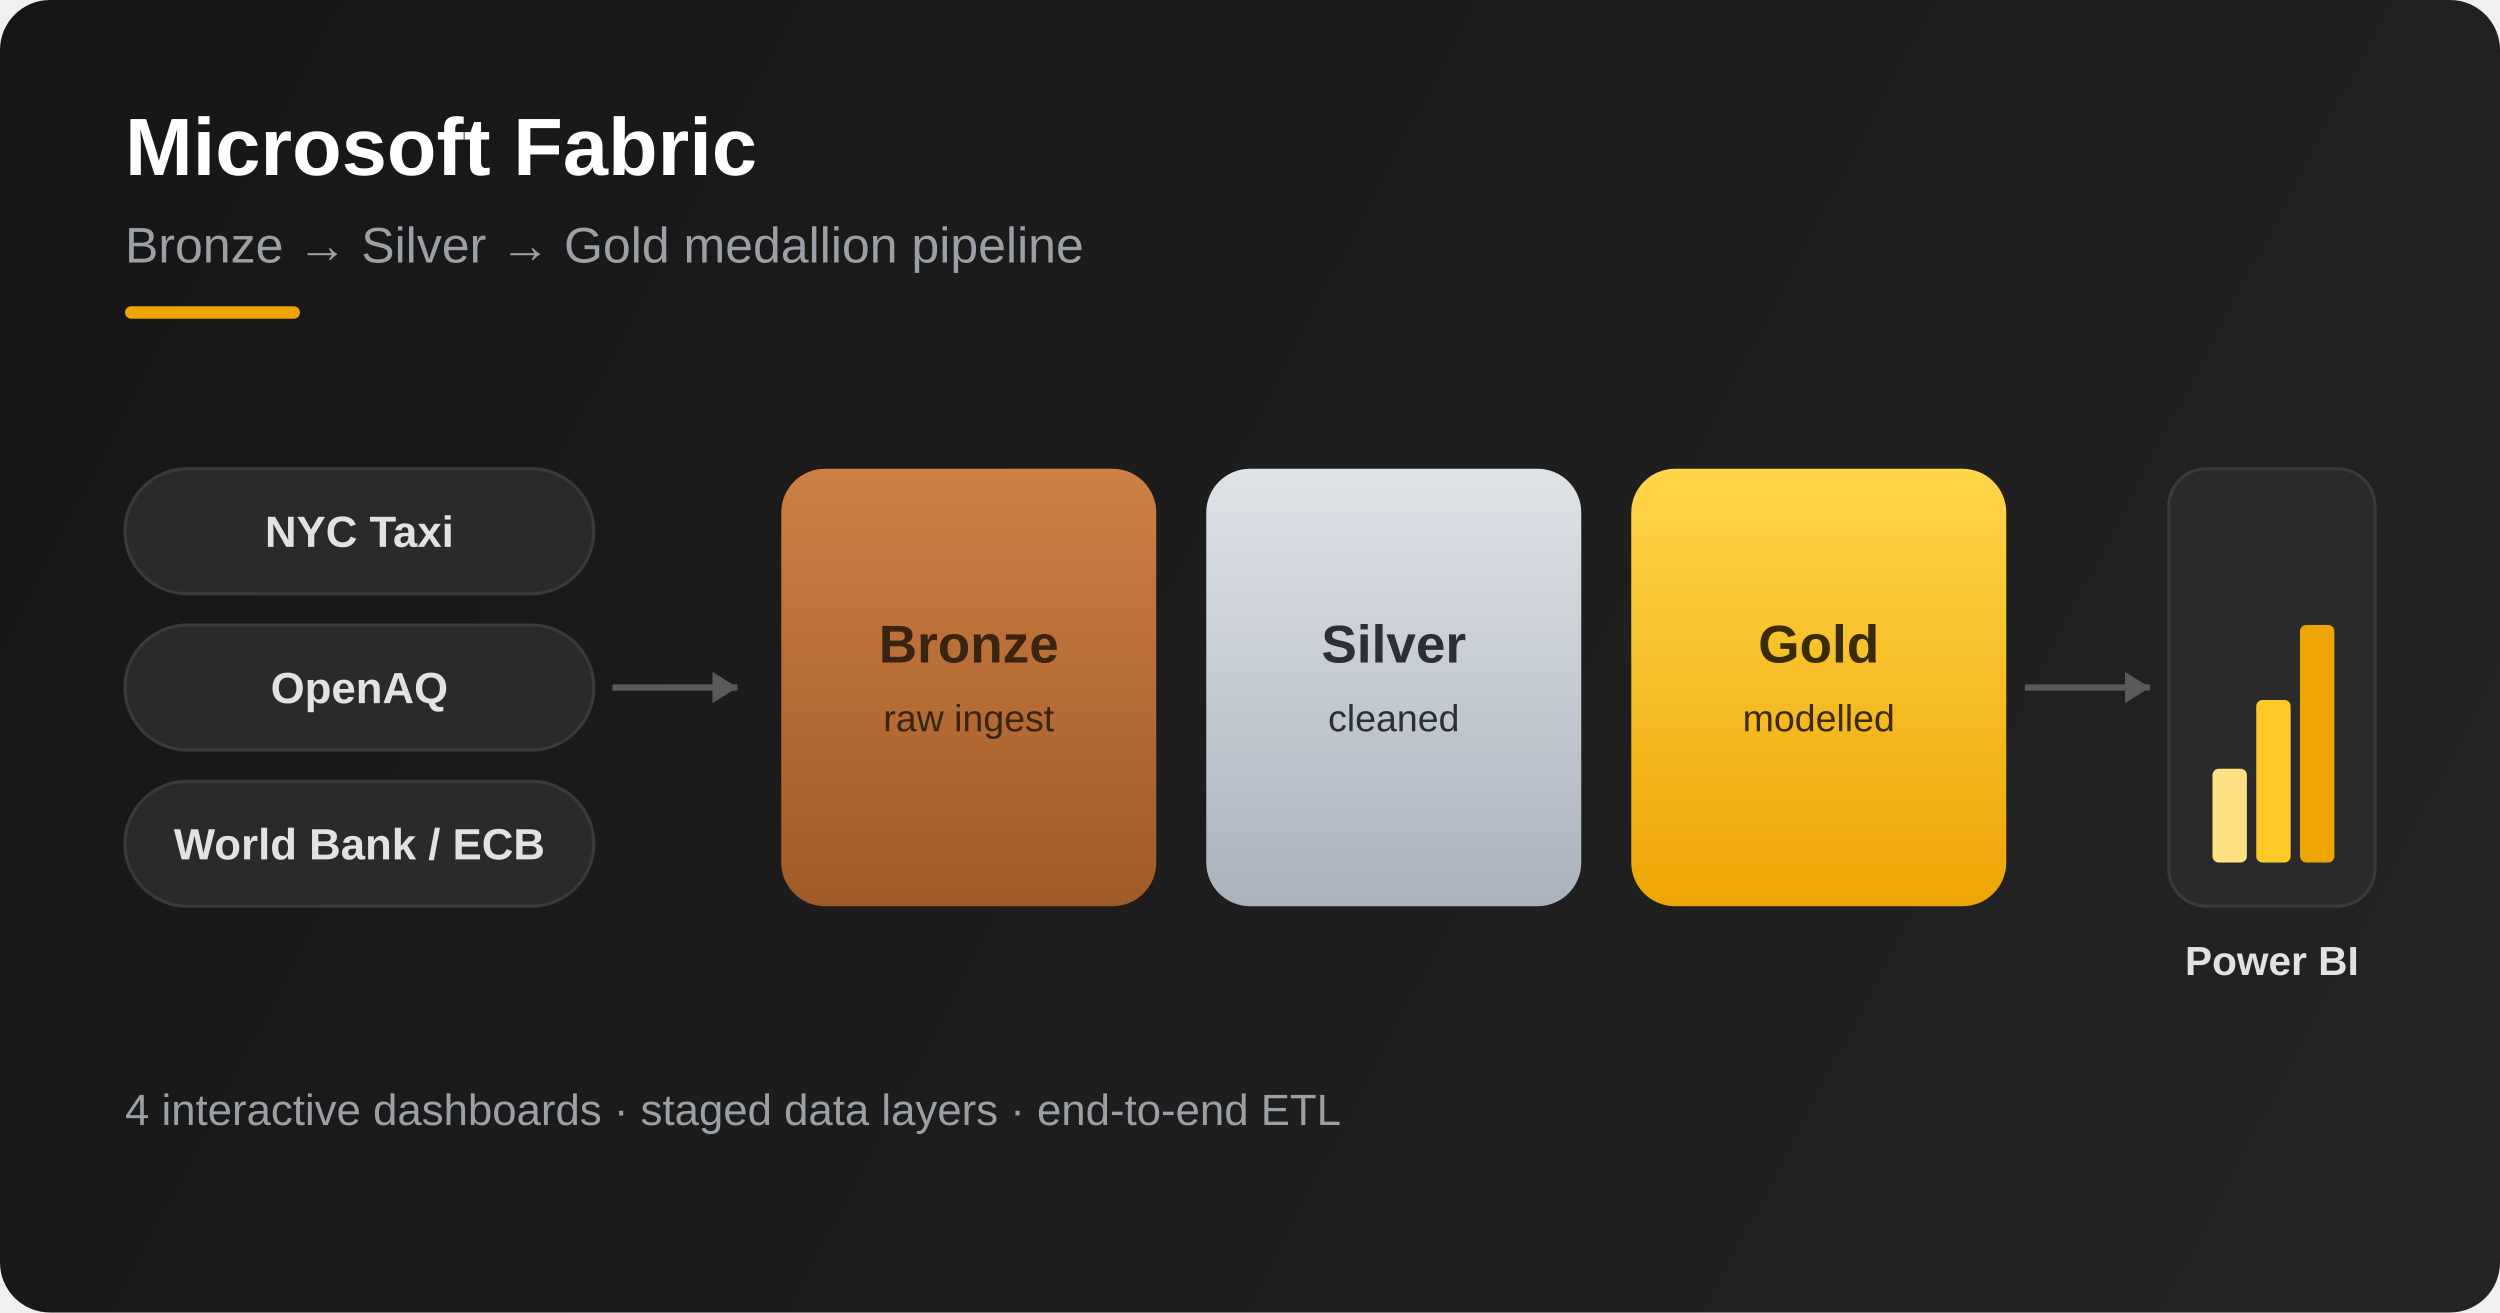
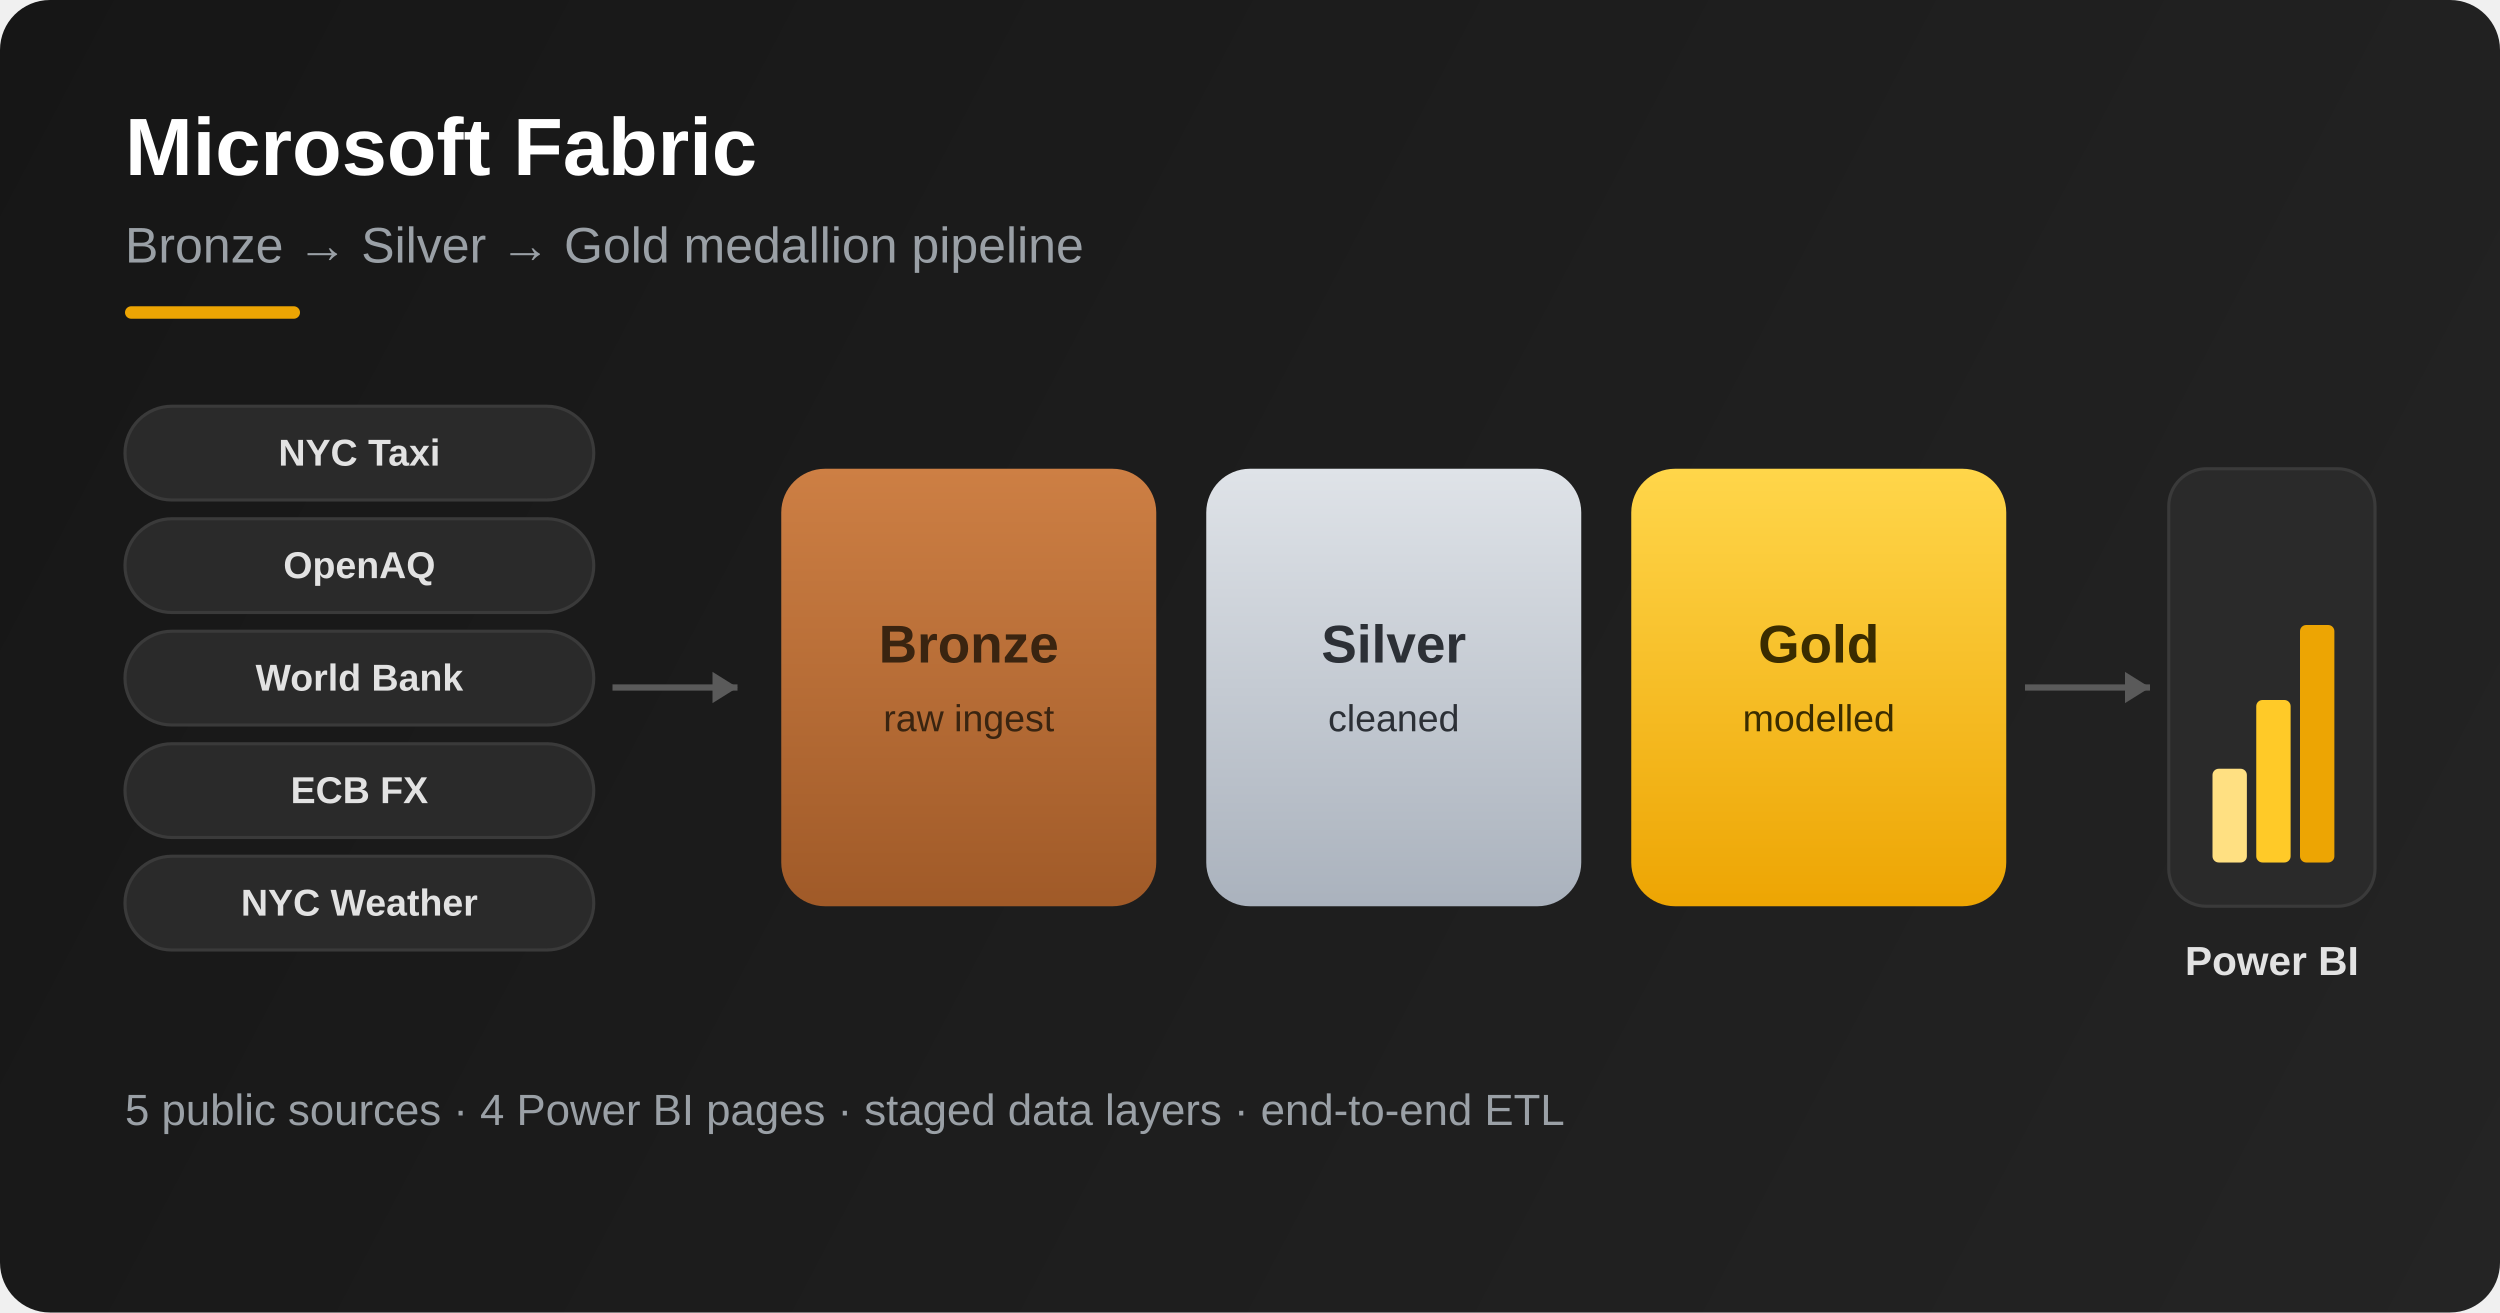
- <svg xmlns="http://www.w3.org/2000/svg" width="800" height="420" viewBox="0 0 800 420" fill="none" role="img" aria-label="Microsoft Fabric medallion data pipeline: NYC Taxi, OpenAQ and World Bank / ECB sources flowing through Bronze, Silver and Gold layers into four Power BI dashboards">
+ <svg xmlns="http://www.w3.org/2000/svg" width="800" height="420" viewBox="0 0 800 420" fill="none" role="img" aria-label="Microsoft Fabric medallion data pipeline: five public data sources flowing through Bronze, Silver and Gold layers into four Power BI dashboards">
  <defs>
    <linearGradient id="bg" x1="0" y1="0" x2="800" y2="420" gradientUnits="userSpaceOnUse">
      <stop offset="0" stop-color="#161616" />
      <stop offset="1" stop-color="#242424" />
    </linearGradient>
    <linearGradient id="bronze" x1="0" y1="0" x2="0" y2="1">
      <stop offset="0" stop-color="#cd7f44" />
      <stop offset="1" stop-color="#a05a28" />
    </linearGradient>
    <linearGradient id="silver" x1="0" y1="0" x2="0" y2="1">
      <stop offset="0" stop-color="#dfe3e8" />
      <stop offset="1" stop-color="#aab2bd" />
    </linearGradient>
    <linearGradient id="gold" x1="0" y1="0" x2="0" y2="1">
      <stop offset="0" stop-color="#ffd64a" />
      <stop offset="1" stop-color="#eda503" />
    </linearGradient>
  </defs>
  <rect width="800" height="420" rx="16" fill="url(#bg)" />
  <text x="40" y="56" font-family="Arial, sans-serif" font-size="26" font-weight="700" fill="#ffffff">Microsoft Fabric</text>
  <text x="40" y="84" font-family="Arial, sans-serif" font-size="16" font-weight="500" fill="#9aa0a6">Bronze → Silver → Gold medallion pipeline</text>
  <rect x="40" y="98" width="56" height="4" rx="2" fill="#eda503" />
-   <g font-family="Arial, sans-serif" font-size="14" font-weight="600">
-     <rect x="40" y="150" width="150" height="40" rx="20" fill="#2a2a2a" stroke="#3a3a3a" />
-     <text x="115" y="175" fill="#e2e2e2" text-anchor="middle">NYC Taxi</text>
-     <rect x="40" y="200" width="150" height="40" rx="20" fill="#2a2a2a" stroke="#3a3a3a" />
-     <text x="115" y="225" fill="#e2e2e2" text-anchor="middle">OpenAQ</text>
-     <rect x="40" y="250" width="150" height="40" rx="20" fill="#2a2a2a" stroke="#3a3a3a" />
-     <text x="115" y="275" fill="#e2e2e2" text-anchor="middle">World Bank / ECB</text>
+   <g font-family="Arial, sans-serif" font-size="12" font-weight="600">
+     <rect x="40" y="130" width="150" height="30" rx="15" fill="#2a2a2a" stroke="#3a3a3a" />
+     <text x="115" y="149" fill="#e2e2e2" text-anchor="middle">NYC Taxi</text>
+     <rect x="40" y="166" width="150" height="30" rx="15" fill="#2a2a2a" stroke="#3a3a3a" />
+     <text x="115" y="185" fill="#e2e2e2" text-anchor="middle">OpenAQ</text>
+     <rect x="40" y="202" width="150" height="30" rx="15" fill="#2a2a2a" stroke="#3a3a3a" />
+     <text x="115" y="221" fill="#e2e2e2" text-anchor="middle">World Bank</text>
+     <rect x="40" y="238" width="150" height="30" rx="15" fill="#2a2a2a" stroke="#3a3a3a" />
+     <text x="115" y="257" fill="#e2e2e2" text-anchor="middle">ECB FX</text>
+     <rect x="40" y="274" width="150" height="30" rx="15" fill="#2a2a2a" stroke="#3a3a3a" />
+     <text x="115" y="293" fill="#e2e2e2" text-anchor="middle">NYC Weather</text>
  </g>
  <path d="M196 220 H236" stroke="#5a5a5a" stroke-width="2" />
  <path d="M236 220 l-8 -5 v10 z" fill="#5a5a5a" />
  <g font-family="Arial, sans-serif" text-anchor="middle">
    <rect x="250" y="150" width="120" height="140" rx="14" fill="url(#bronze)" />
    <text x="310" y="212" font-size="17" font-weight="700" fill="#3a2410">Bronze</text>
    <text x="310" y="234" font-size="12" fill="#3a2410">raw ingest</text>
    <rect x="386" y="150" width="120" height="140" rx="14" fill="url(#silver)" />
    <text x="446" y="212" font-size="17" font-weight="700" fill="#2c3036">Silver</text>
    <text x="446" y="234" font-size="12" fill="#2c3036">cleaned</text>
    <rect x="522" y="150" width="120" height="140" rx="14" fill="url(#gold)" />
    <text x="582" y="212" font-size="17" font-weight="700" fill="#3a2c00">Gold</text>
    <text x="582" y="234" font-size="12" fill="#3a2c00">modelled</text>
  </g>
  <path d="M648 220 H688" stroke="#5a5a5a" stroke-width="2" />
  <path d="M688 220 l-8 -5 v10 z" fill="#5a5a5a" />
  <g transform="translate(694,150)">
    <rect x="0" y="0" width="66" height="140" rx="12" fill="#2a2a2a" stroke="#3a3a3a" />
    <rect x="14" y="96" width="11" height="30" rx="2" fill="#ffe082" />
    <rect x="28" y="74" width="11" height="52" rx="2" fill="#ffca28" />
    <rect x="42" y="50" width="11" height="76" rx="2" fill="#eda503" />
  </g>
  <text x="727" y="312" font-family="Arial, sans-serif" font-size="13" font-weight="600" fill="#e2e2e2" text-anchor="middle">Power BI</text>
-   <text x="40" y="360" font-family="Arial, sans-serif" font-size="14" fill="#9aa0a6">4 interactive dashboards · staged data layers · end-to-end ETL</text>
+   <text x="40" y="360" font-family="Arial, sans-serif" font-size="14" fill="#9aa0a6">5 public sources · 4 Power BI pages · staged data layers · end-to-end ETL</text>
</svg>
